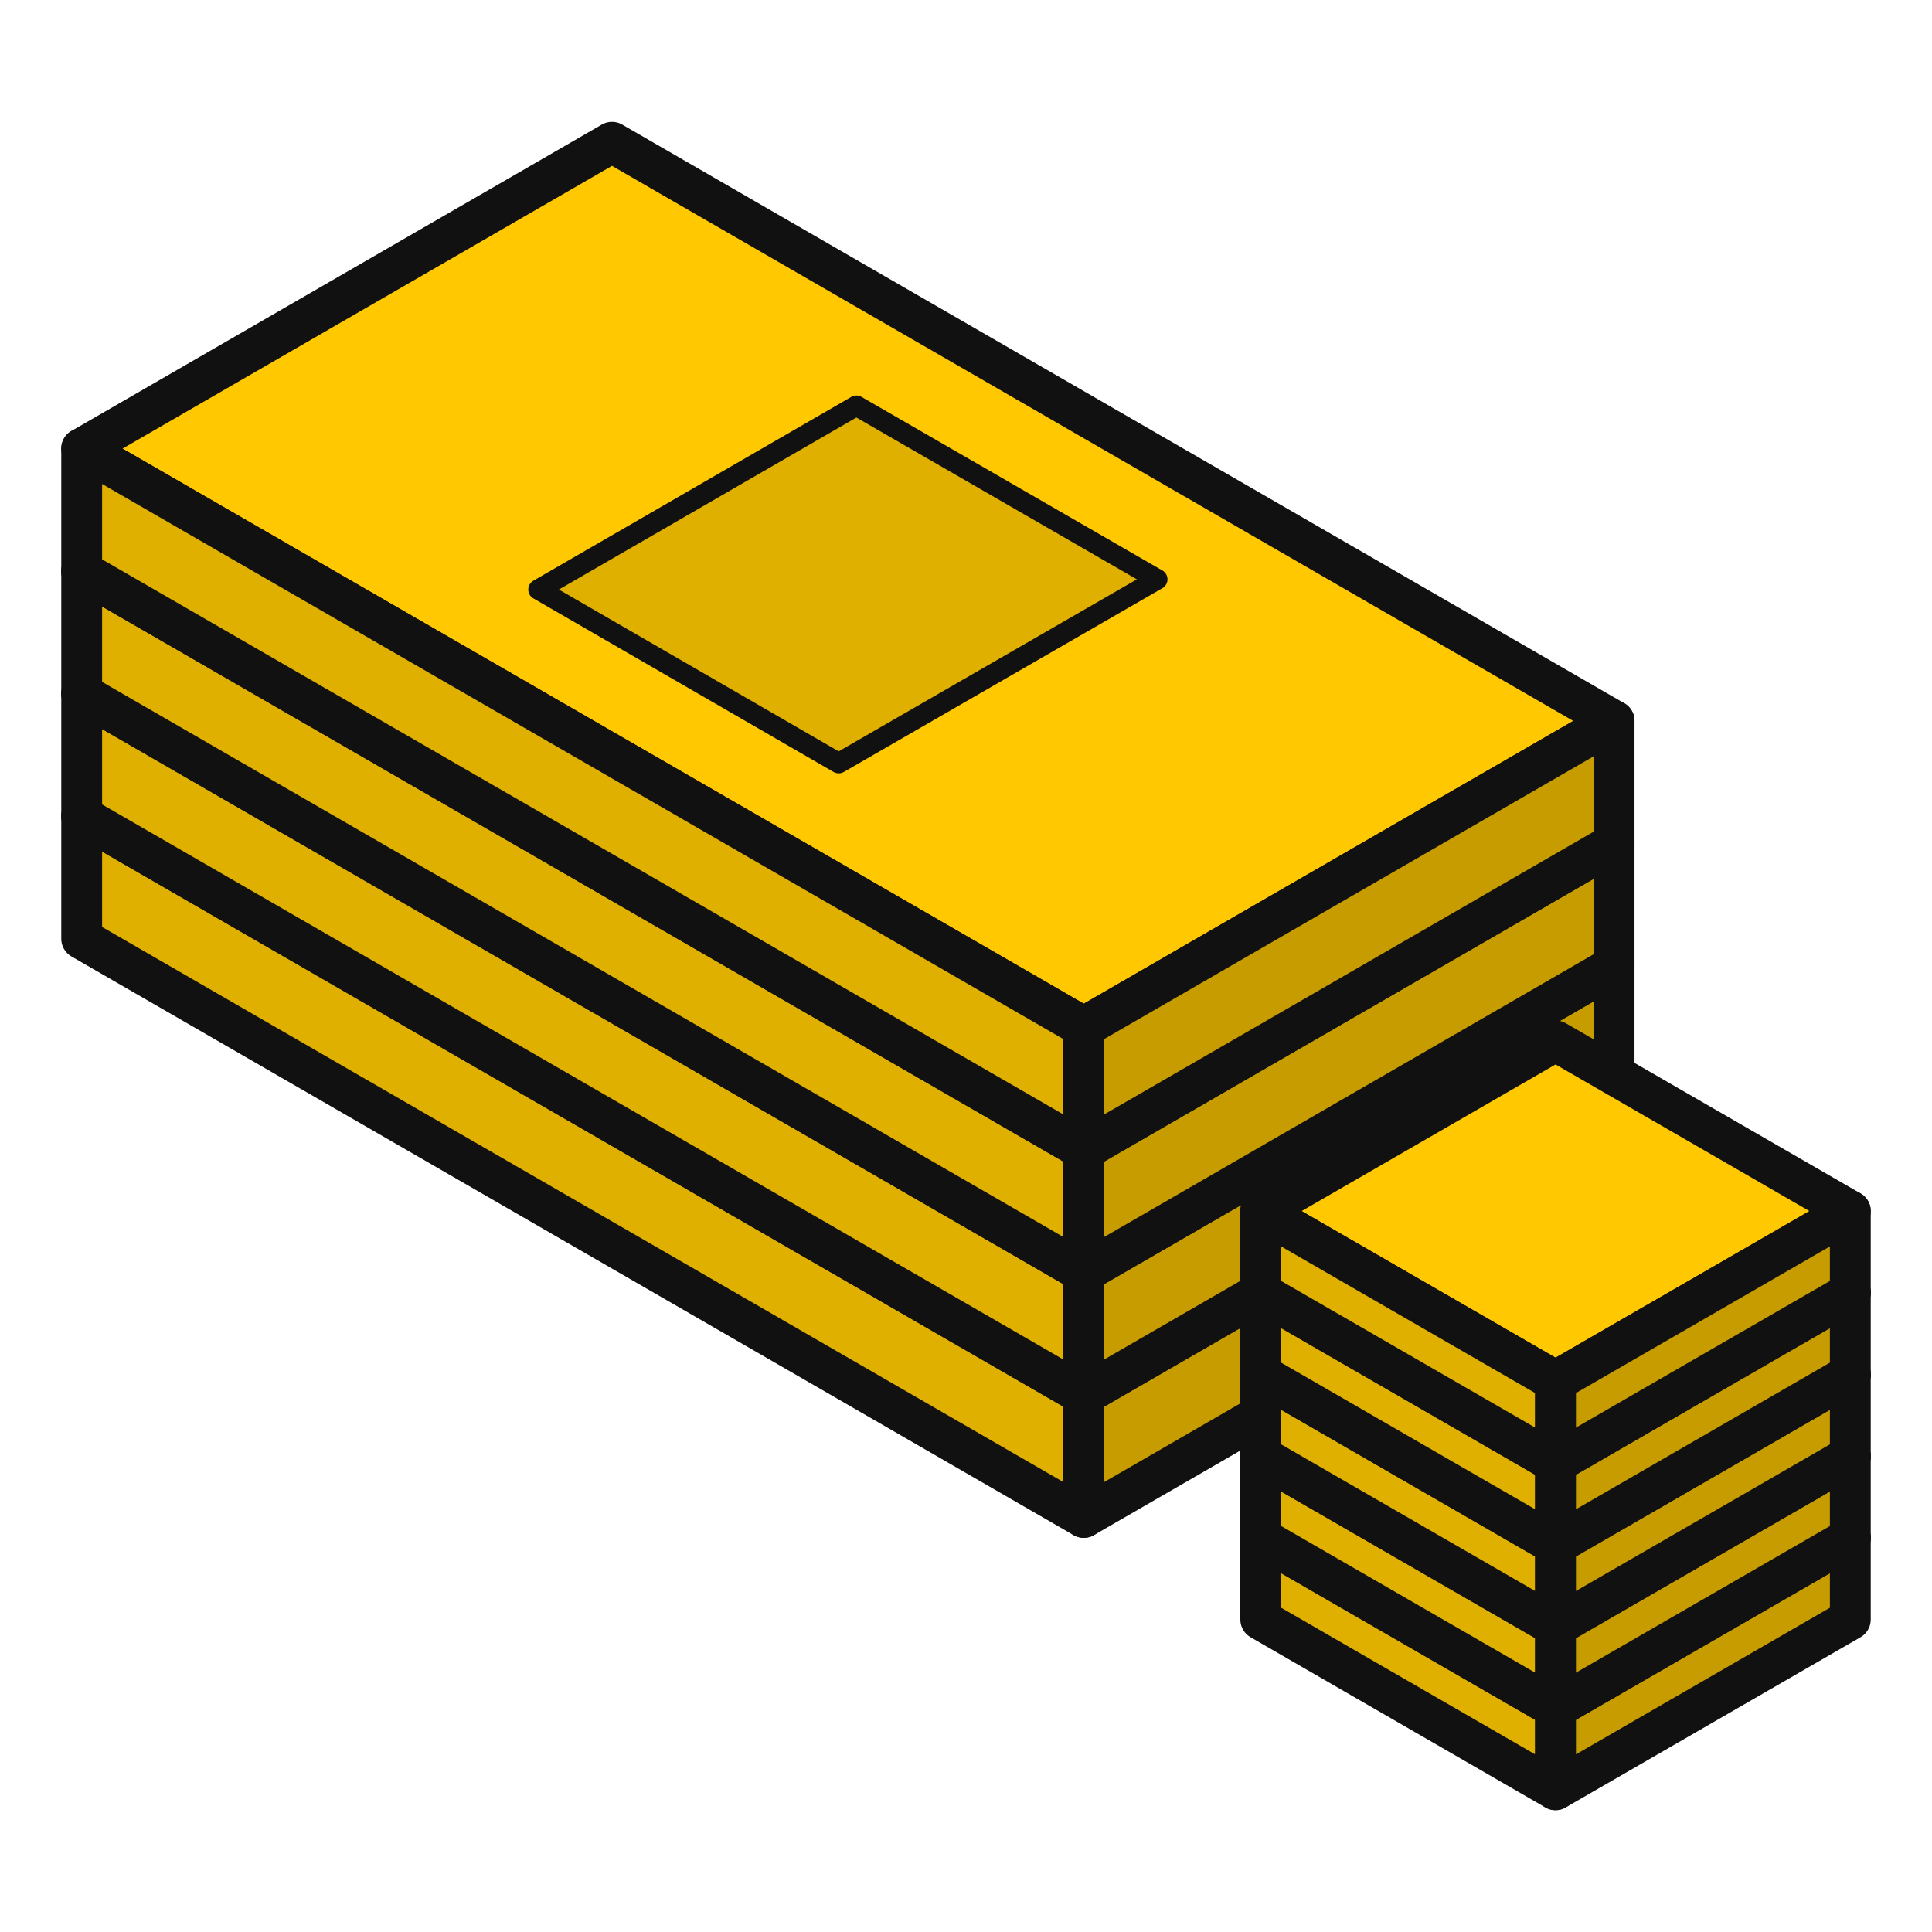
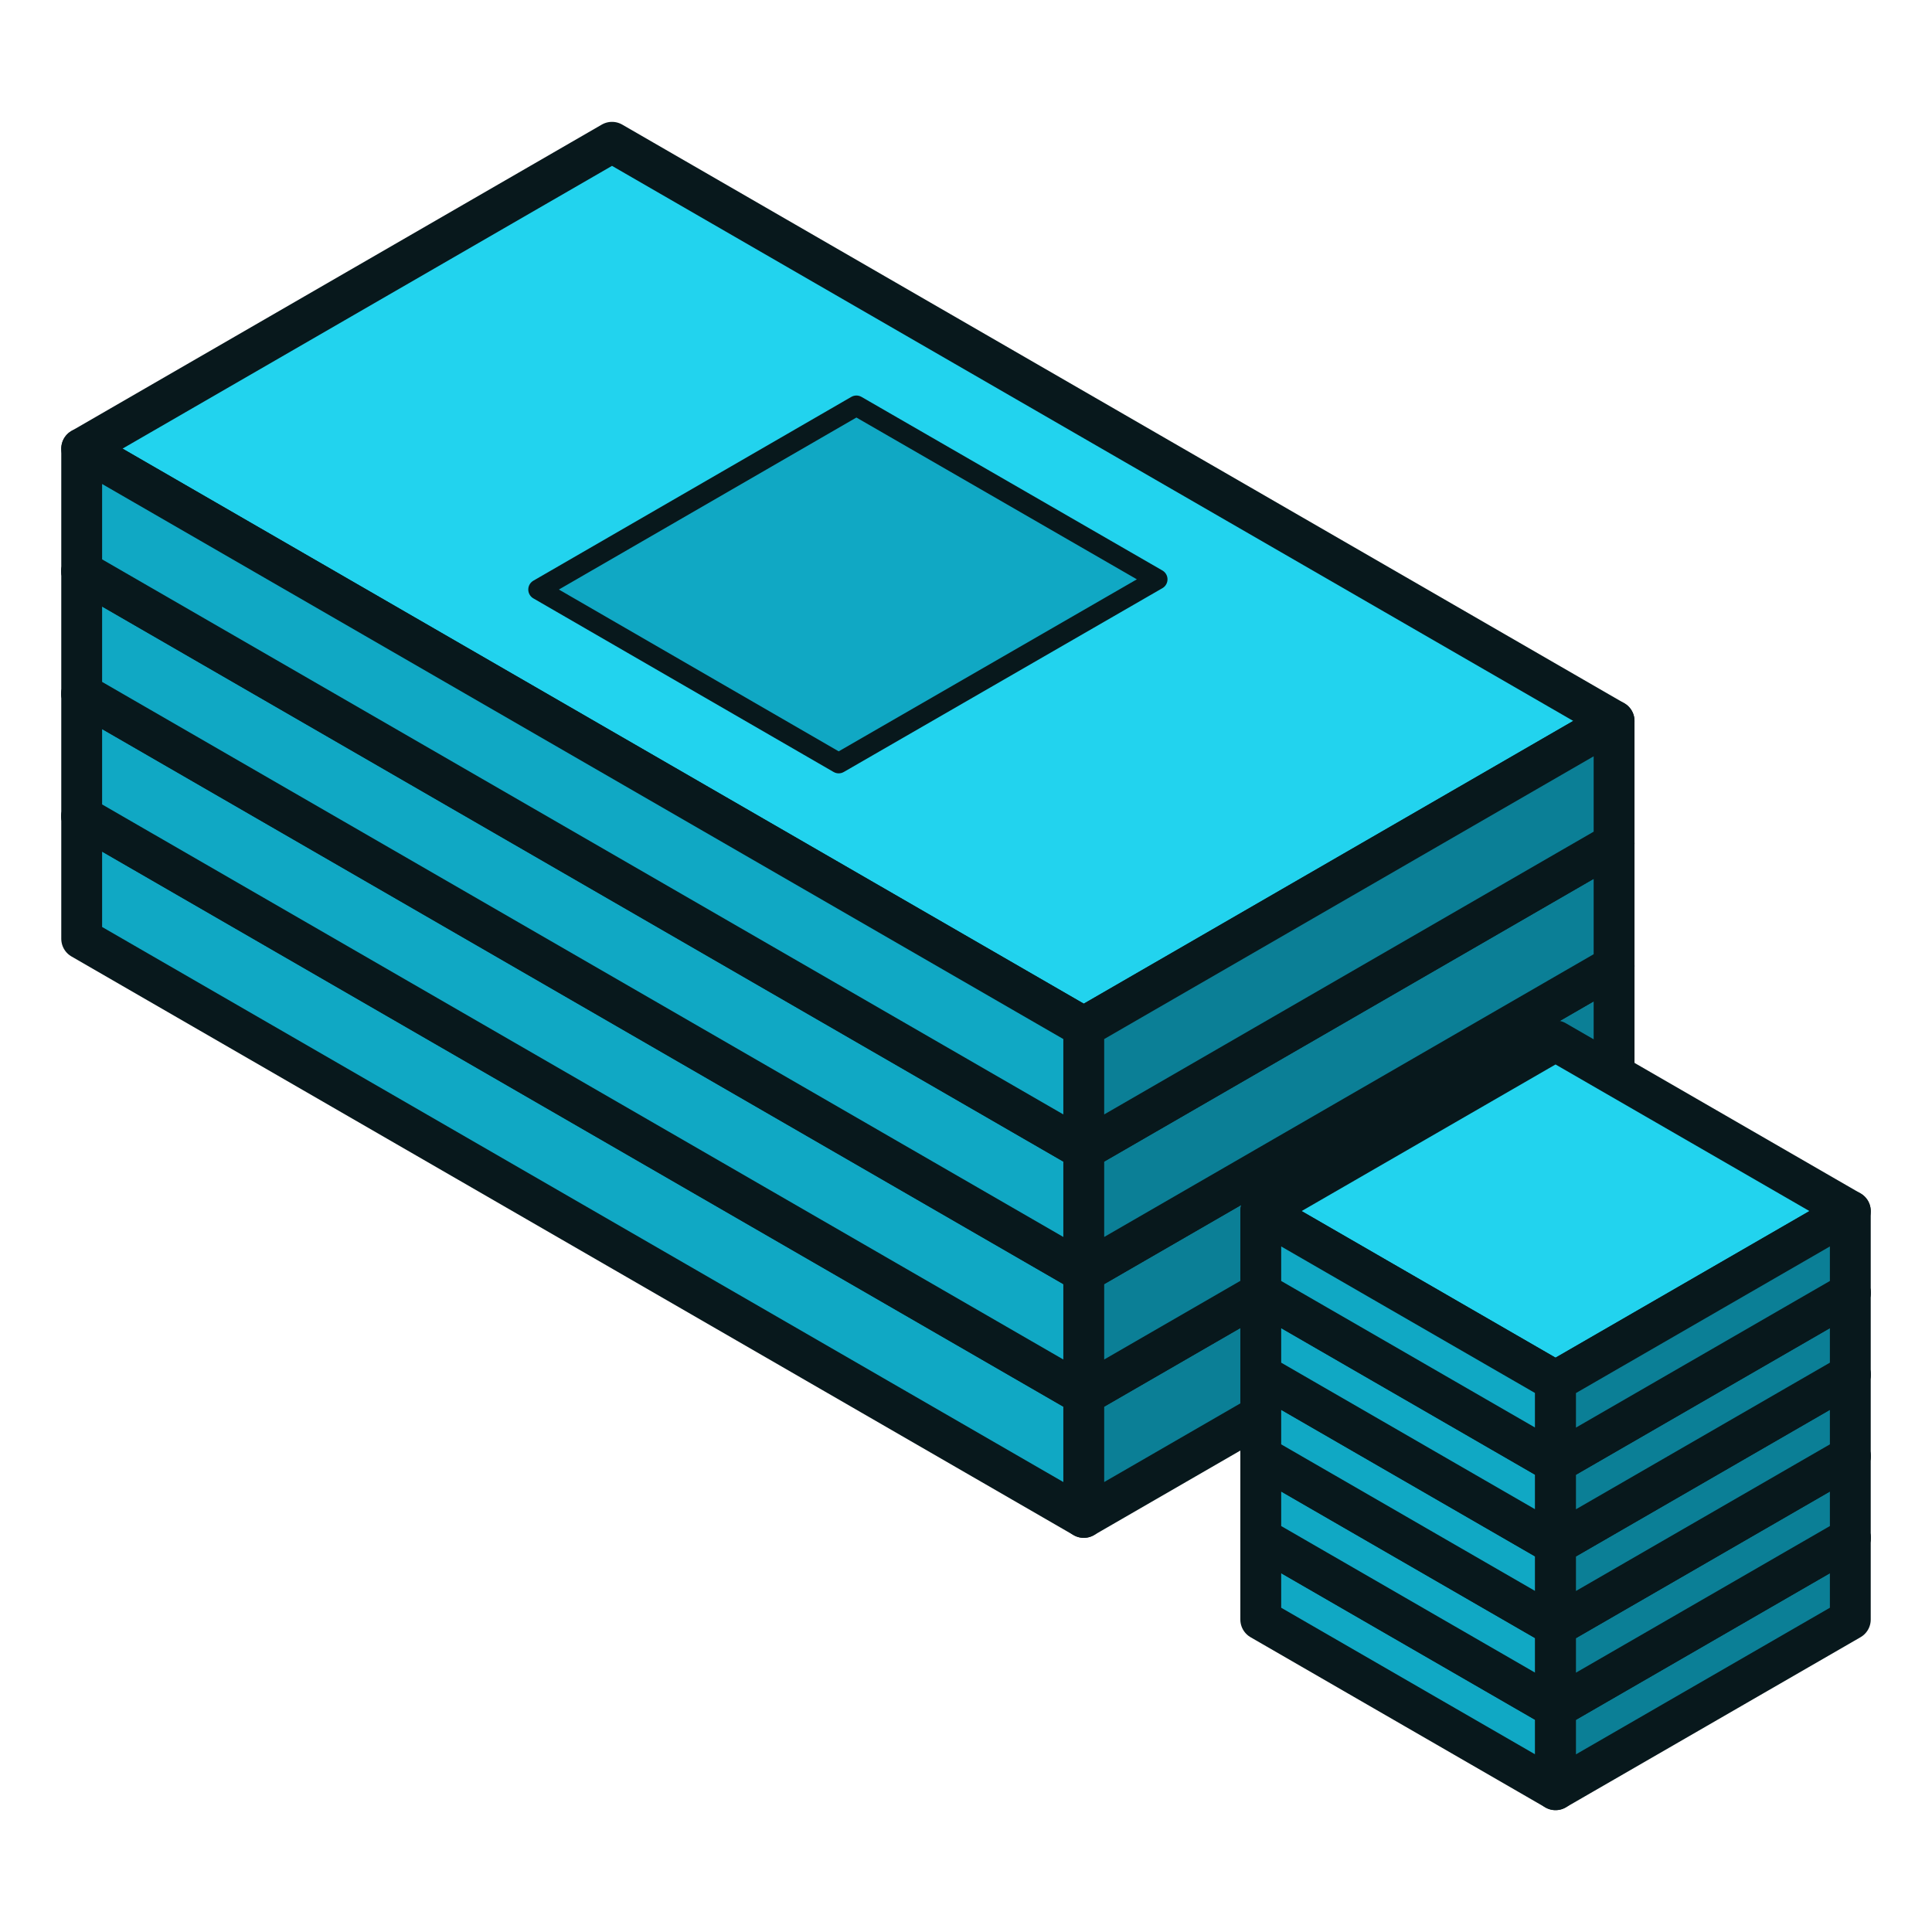
<svg xmlns="http://www.w3.org/2000/svg" viewBox="-89.9 -92.9 283.8 283.8" width="400" height="400">
-   <polygon points="0.0,-18.0 147.2,67.0 69.3,112.0 -77.9,27.0" fill="#FFC800" stroke="#111111" stroke-width="6" stroke-linejoin="round" />
-   <polygon points="-77.9,45.0 69.3,130.0 69.3,112.0 -77.9,27.0" fill="#E0B000" stroke="#111111" stroke-width="6" stroke-linejoin="round" />
-   <polygon points="147.2,85.0 69.3,130.0 69.3,112.0 147.2,67.0" fill="#C79C00" stroke="#111111" stroke-width="6" stroke-linejoin="round" />
-   <polygon points="35.9,20.7 80.1,46.2 33.3,73.2 -10.8,47.7" fill="#E0B000" stroke="#111111" stroke-width="3" stroke-linejoin="round" />
-   <polygon points="0.0,-36.0 147.2,49.0 69.3,94.0 -77.9,9.0" fill="#FFC800" stroke="#111111" stroke-width="6" stroke-linejoin="round" />
-   <polygon points="-77.9,27.0 69.3,112.0 69.3,94.0 -77.9,9.0" fill="#E0B000" stroke="#111111" stroke-width="6" stroke-linejoin="round" />
-   <polygon points="147.2,67.0 69.3,112.0 69.3,94.0 147.2,49.0" fill="#C79C00" stroke="#111111" stroke-width="6" stroke-linejoin="round" />
-   <polygon points="35.9,2.7 80.1,28.2 33.3,55.2 -10.8,29.7" fill="#E0B000" stroke="#111111" stroke-width="3" stroke-linejoin="round" />
-   <polygon points="0.0,-54.0 147.2,31.0 69.3,76.0 -77.9,-9.0" fill="#FFC800" stroke="#111111" stroke-width="6" stroke-linejoin="round" />
-   <polygon points="-77.9,9.0 69.3,94.0 69.3,76.0 -77.9,-9.0" fill="#E0B000" stroke="#111111" stroke-width="6" stroke-linejoin="round" />
-   <polygon points="147.2,49.0 69.3,94.0 69.3,76.0 147.2,31.0" fill="#C79C00" stroke="#111111" stroke-width="6" stroke-linejoin="round" />
-   <polygon points="35.9,-15.3 80.1,10.2 33.3,37.2 -10.8,11.7" fill="#E0B000" stroke="#111111" stroke-width="3" stroke-linejoin="round" />
-   <polygon points="0.0,-72.0 147.2,13.0 69.3,58.0 -77.9,-27.0" fill="#FFC800" stroke="#111111" stroke-width="6" stroke-linejoin="round" />
-   <polygon points="-77.9,-9.0 69.3,76.0 69.3,58.0 -77.9,-27.0" fill="#E0B000" stroke="#111111" stroke-width="6" stroke-linejoin="round" />
-   <polygon points="147.2,31.0 69.3,76.0 69.3,58.0 147.2,13.0" fill="#C79C00" stroke="#111111" stroke-width="6" stroke-linejoin="round" />
-   <polygon points="35.9,-33.3 80.1,-7.8 33.3,19.2 -10.8,-6.3" fill="#E0B000" stroke="#111111" stroke-width="3" stroke-linejoin="round" />
-   <polygon points="138.6,108.0 181.9,133.0 138.6,158.0 95.3,133.0" fill="#FFC800" stroke="#111111" stroke-width="6" stroke-linejoin="round" />
-   <polygon points="95.3,145.0 138.6,170.0 138.6,158.0 95.3,133.0" fill="#E0B000" stroke="#111111" stroke-width="6" stroke-linejoin="round" />
-   <polygon points="181.9,145.0 138.6,170.0 138.6,158.0 181.9,133.0" fill="#C79C00" stroke="#111111" stroke-width="6" stroke-linejoin="round" />
-   <polygon points="138.6,96.0 181.9,121.0 138.6,146.0 95.3,121.0" fill="#FFC800" stroke="#111111" stroke-width="6" stroke-linejoin="round" />
-   <polygon points="95.3,133.0 138.6,158.0 138.6,146.0 95.3,121.0" fill="#E0B000" stroke="#111111" stroke-width="6" stroke-linejoin="round" />
-   <polygon points="181.9,133.0 138.6,158.0 138.6,146.0 181.9,121.0" fill="#C79C00" stroke="#111111" stroke-width="6" stroke-linejoin="round" />
-   <polygon points="138.6,84.0 181.9,109.0 138.6,134.0 95.3,109.0" fill="#FFC800" stroke="#111111" stroke-width="6" stroke-linejoin="round" />
-   <polygon points="95.3,121.0 138.6,146.0 138.6,134.0 95.3,109.0" fill="#E0B000" stroke="#111111" stroke-width="6" stroke-linejoin="round" />
-   <polygon points="181.9,121.0 138.6,146.0 138.6,134.0 181.9,109.0" fill="#C79C00" stroke="#111111" stroke-width="6" stroke-linejoin="round" />
-   <polygon points="138.6,72.0 181.9,97.0 138.6,122.0 95.3,97.0" fill="#FFC800" stroke="#111111" stroke-width="6" stroke-linejoin="round" />
-   <polygon points="95.3,109.0 138.6,134.0 138.6,122.0 95.3,97.0" fill="#E0B000" stroke="#111111" stroke-width="6" stroke-linejoin="round" />
-   <polygon points="181.9,109.0 138.6,134.0 138.6,122.0 181.9,97.0" fill="#C79C00" stroke="#111111" stroke-width="6" stroke-linejoin="round" />
-   <polygon points="138.6,60.0 181.9,85.0 138.6,110.0 95.3,85.0" fill="#FFC800" stroke="#111111" stroke-width="6" stroke-linejoin="round" />
-   <polygon points="95.3,97.0 138.6,122.0 138.6,110.0 95.3,85.0" fill="#E0B000" stroke="#111111" stroke-width="6" stroke-linejoin="round" />
-   <polygon points="181.9,97.0 138.6,122.0 138.6,110.0 181.9,85.0" fill="#C79C00" stroke="#111111" stroke-width="6" stroke-linejoin="round" />
+   <polygon points="0.0,-18.0 147.2,67.0 69.3,112.0 -77.9,27.0" fill="#22D3EE" stroke="#08181C" stroke-width="6" stroke-linejoin="round" />
+   <polygon points="-77.9,45.0 69.3,130.0 69.3,112.0 -77.9,27.0" fill="#10A8C4" stroke="#08181C" stroke-width="6" stroke-linejoin="round" />
+   <polygon points="147.2,85.0 69.3,130.0 69.3,112.0 147.2,67.0" fill="#0B7F96" stroke="#08181C" stroke-width="6" stroke-linejoin="round" />
+   <polygon points="35.9,20.7 80.1,46.2 33.3,73.2 -10.8,47.7" fill="#10A8C4" stroke="#08181C" stroke-width="3" stroke-linejoin="round" />
+   <polygon points="0.0,-36.0 147.2,49.0 69.3,94.0 -77.9,9.0" fill="#22D3EE" stroke="#08181C" stroke-width="6" stroke-linejoin="round" />
+   <polygon points="-77.9,27.0 69.3,112.0 69.3,94.0 -77.9,9.0" fill="#10A8C4" stroke="#08181C" stroke-width="6" stroke-linejoin="round" />
+   <polygon points="147.2,67.0 69.3,112.0 69.3,94.0 147.2,49.0" fill="#0B7F96" stroke="#08181C" stroke-width="6" stroke-linejoin="round" />
+   <polygon points="35.9,2.7 80.1,28.2 33.3,55.2 -10.8,29.7" fill="#10A8C4" stroke="#08181C" stroke-width="3" stroke-linejoin="round" />
+   <polygon points="0.0,-54.0 147.2,31.0 69.3,76.0 -77.9,-9.0" fill="#22D3EE" stroke="#08181C" stroke-width="6" stroke-linejoin="round" />
+   <polygon points="-77.9,9.0 69.3,94.0 69.3,76.0 -77.9,-9.0" fill="#10A8C4" stroke="#08181C" stroke-width="6" stroke-linejoin="round" />
+   <polygon points="147.2,49.0 69.3,94.0 69.3,76.0 147.2,31.0" fill="#0B7F96" stroke="#08181C" stroke-width="6" stroke-linejoin="round" />
+   <polygon points="35.9,-15.3 80.1,10.2 33.3,37.2 -10.8,11.7" fill="#10A8C4" stroke="#08181C" stroke-width="3" stroke-linejoin="round" />
+   <polygon points="0.0,-72.0 147.2,13.0 69.3,58.0 -77.9,-27.0" fill="#22D3EE" stroke="#08181C" stroke-width="6" stroke-linejoin="round" />
+   <polygon points="-77.9,-9.0 69.3,76.0 69.3,58.0 -77.9,-27.0" fill="#10A8C4" stroke="#08181C" stroke-width="6" stroke-linejoin="round" />
+   <polygon points="147.2,31.0 69.3,76.0 69.3,58.0 147.2,13.0" fill="#0B7F96" stroke="#08181C" stroke-width="6" stroke-linejoin="round" />
+   <polygon points="35.9,-33.3 80.1,-7.8 33.3,19.2 -10.8,-6.3" fill="#10A8C4" stroke="#08181C" stroke-width="3" stroke-linejoin="round" />
+   <polygon points="138.6,108.0 181.9,133.0 138.6,158.0 95.3,133.0" fill="#22D3EE" stroke="#08181C" stroke-width="6" stroke-linejoin="round" />
+   <polygon points="95.3,145.0 138.6,170.0 138.6,158.0 95.3,133.0" fill="#10A8C4" stroke="#08181C" stroke-width="6" stroke-linejoin="round" />
+   <polygon points="181.9,145.0 138.6,170.0 138.6,158.0 181.9,133.0" fill="#0B7F96" stroke="#08181C" stroke-width="6" stroke-linejoin="round" />
+   <polygon points="138.6,96.0 181.9,121.0 138.6,146.0 95.3,121.0" fill="#22D3EE" stroke="#08181C" stroke-width="6" stroke-linejoin="round" />
+   <polygon points="95.3,133.0 138.6,158.0 138.6,146.0 95.3,121.0" fill="#10A8C4" stroke="#08181C" stroke-width="6" stroke-linejoin="round" />
+   <polygon points="181.9,133.0 138.6,158.0 138.6,146.0 181.9,121.0" fill="#0B7F96" stroke="#08181C" stroke-width="6" stroke-linejoin="round" />
+   <polygon points="138.6,84.0 181.9,109.0 138.6,134.0 95.3,109.0" fill="#22D3EE" stroke="#08181C" stroke-width="6" stroke-linejoin="round" />
+   <polygon points="95.3,121.0 138.6,146.0 138.6,134.0 95.3,109.0" fill="#10A8C4" stroke="#08181C" stroke-width="6" stroke-linejoin="round" />
+   <polygon points="181.9,121.0 138.6,146.0 138.6,134.0 181.9,109.0" fill="#0B7F96" stroke="#08181C" stroke-width="6" stroke-linejoin="round" />
+   <polygon points="138.6,72.0 181.9,97.0 138.6,122.0 95.3,97.0" fill="#22D3EE" stroke="#08181C" stroke-width="6" stroke-linejoin="round" />
+   <polygon points="95.3,109.0 138.6,134.0 138.6,122.0 95.3,97.0" fill="#10A8C4" stroke="#08181C" stroke-width="6" stroke-linejoin="round" />
+   <polygon points="181.9,109.0 138.6,134.0 138.6,122.0 181.9,97.0" fill="#0B7F96" stroke="#08181C" stroke-width="6" stroke-linejoin="round" />
+   <polygon points="138.6,60.0 181.9,85.0 138.6,110.0 95.3,85.0" fill="#22D3EE" stroke="#08181C" stroke-width="6" stroke-linejoin="round" />
+   <polygon points="95.3,97.0 138.6,122.0 138.6,110.0 95.3,85.0" fill="#10A8C4" stroke="#08181C" stroke-width="6" stroke-linejoin="round" />
+   <polygon points="181.9,97.0 138.6,122.0 138.6,110.0 181.9,85.0" fill="#0B7F96" stroke="#08181C" stroke-width="6" stroke-linejoin="round" />
</svg>
